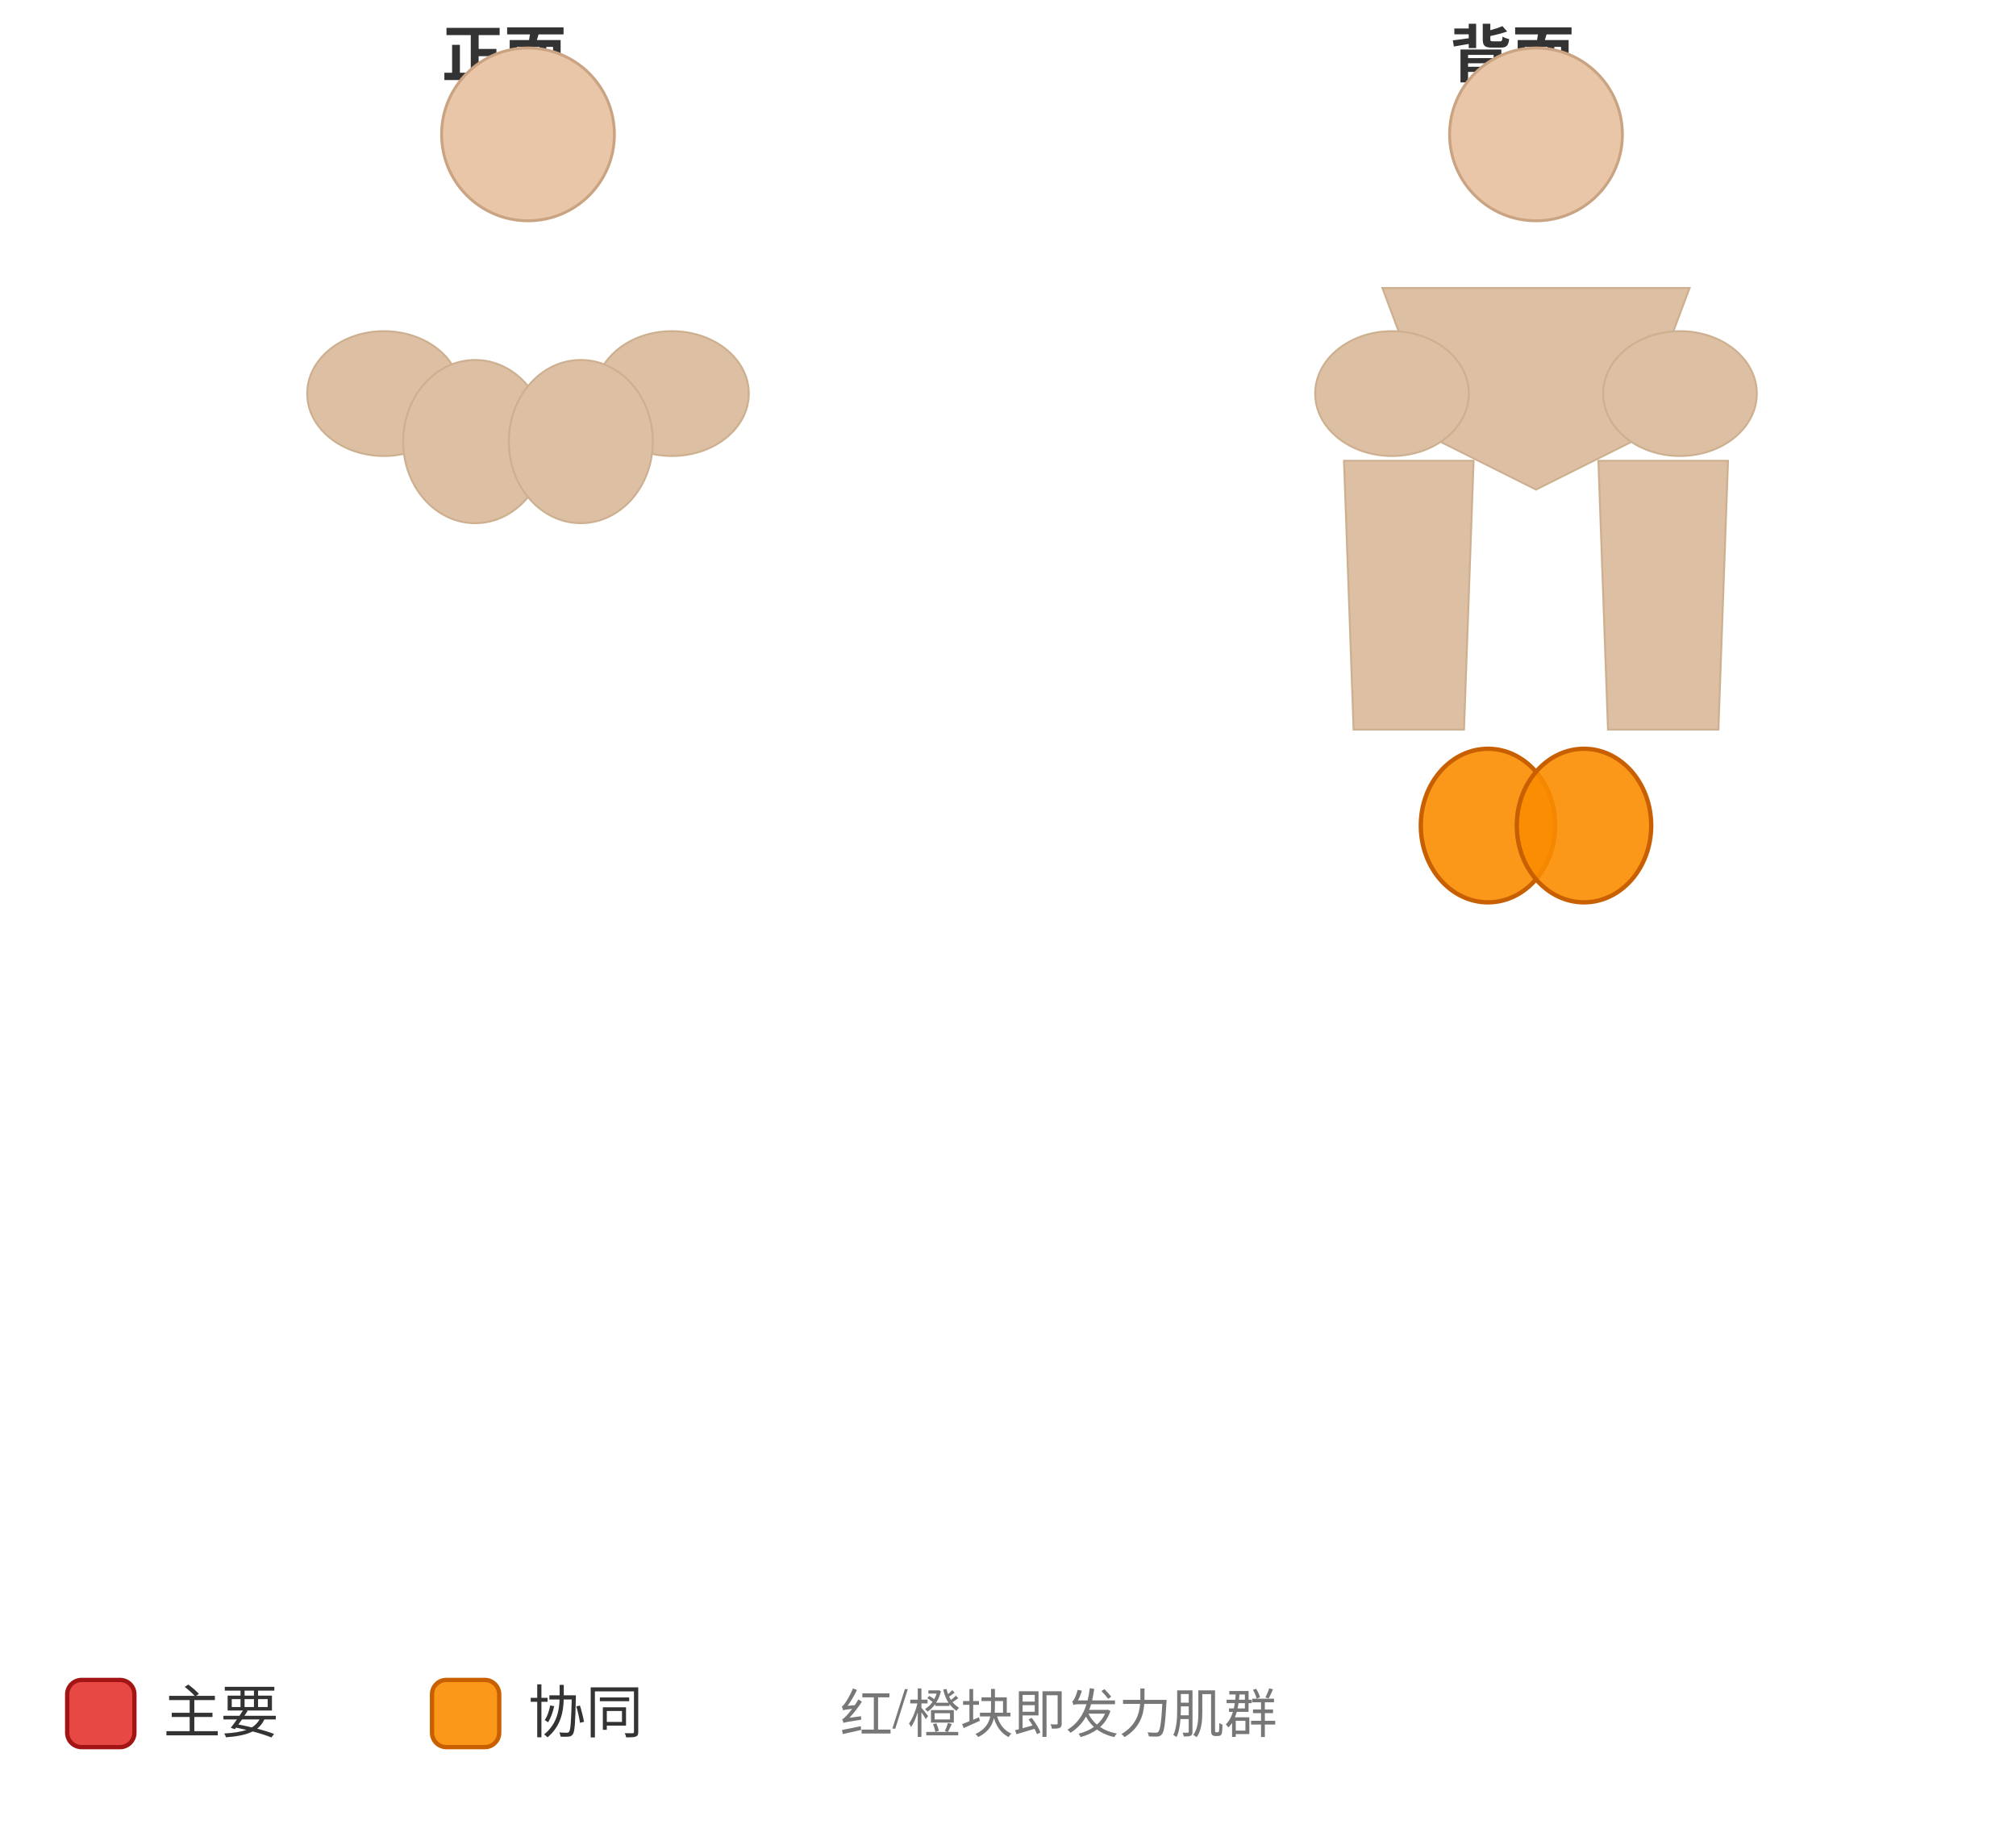
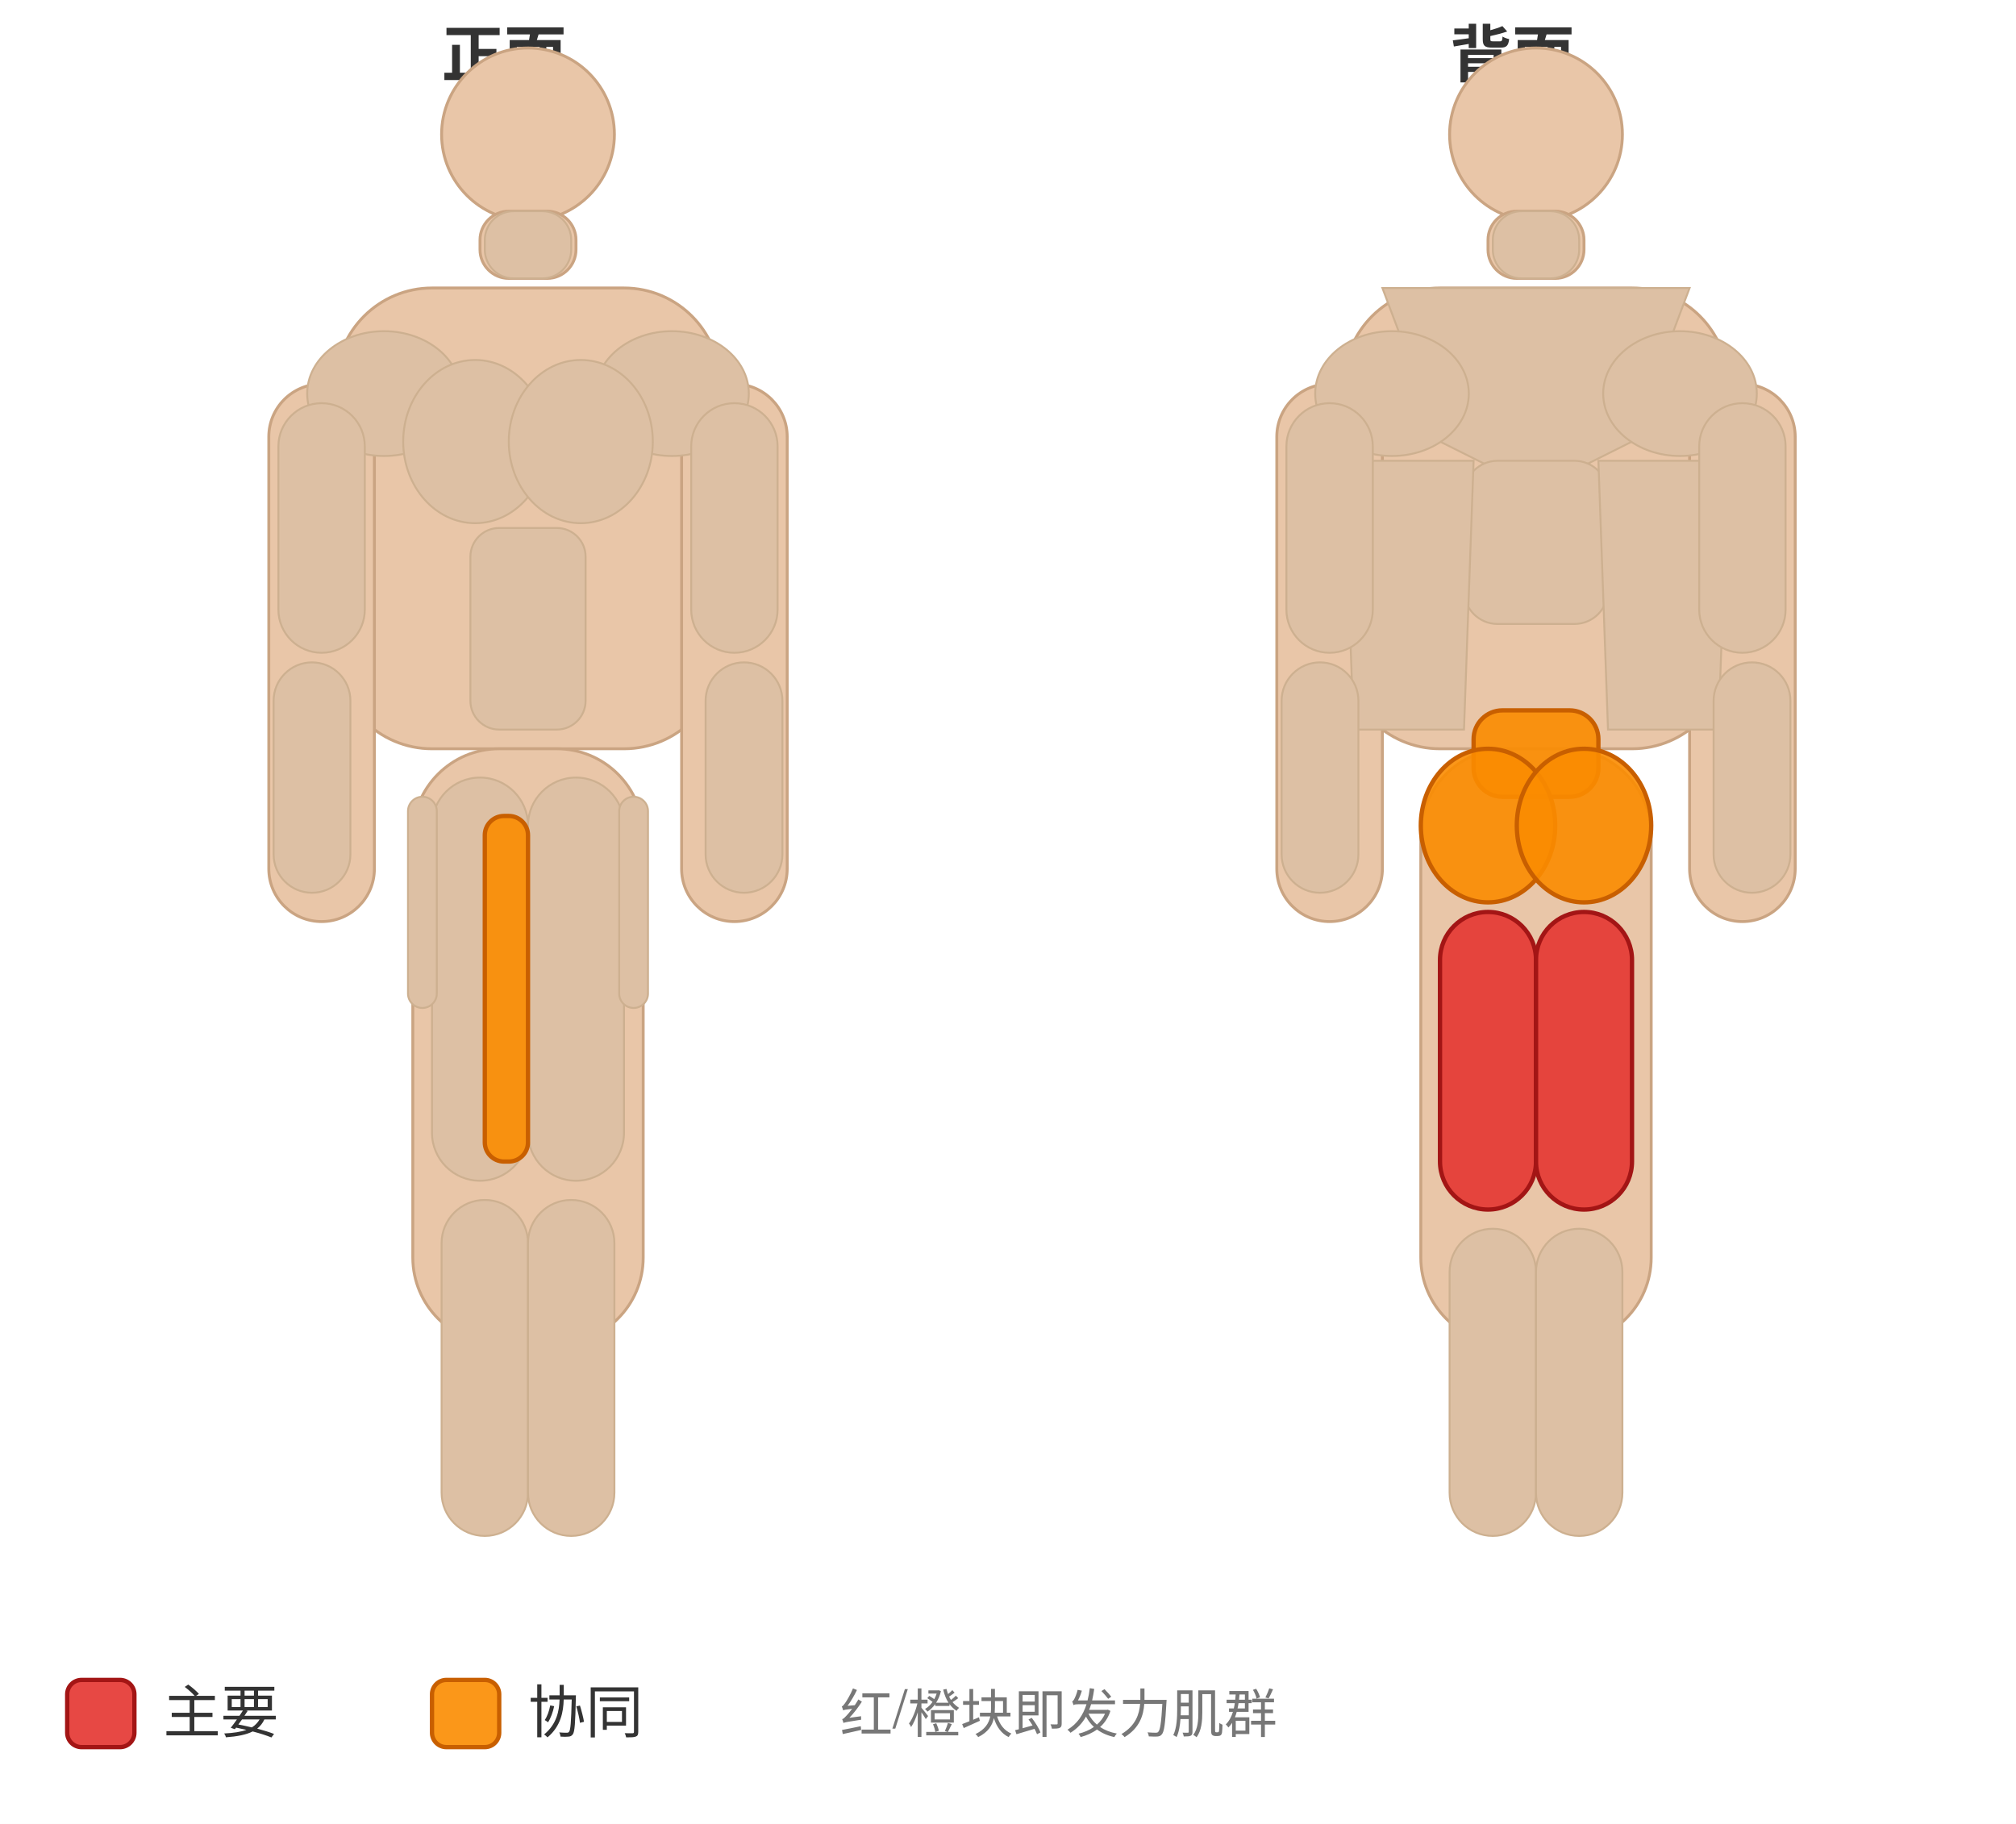
- <svg xmlns="http://www.w3.org/2000/svg" viewBox="0 0 420 380" font-family="-apple-system,Segoe UI,Helvetica,Arial,sans-serif">
+ <svg xmlns="http://www.w3.org/2000/svg" viewBox="0 0 420 380" width="420" height="380" font-family="-apple-system,Segoe UI,Helvetica,Arial,sans-serif">
  <rect width="420" height="380" fill="#ffffff" />
  <text x="105" y="16" font-size="13" font-weight="700" text-anchor="middle" fill="#333">正面</text>
  <text x="315" y="16" font-size="13" font-weight="700" text-anchor="middle" fill="#333">背面</text>
  <g transform="translate(10,0)">
    <circle fill="#e9c6a8" stroke="#caa482" stroke-width="0.6" cx="100" cy="28" r="18" />
-     <rect fill="#e9c6a8" stroke="#caa482" stroke-width="0.6" x="90" y="44" w="20" h="14" rx="6" />
-     <rect fill="#e9c6a8" stroke="#caa482" stroke-width="0.6" x="60" y="60" w="80" h="96" rx="20" />
-     <rect fill="#e9c6a8" stroke="#caa482" stroke-width="0.6" x="46" y="80" w="22" h="112" rx="11" />
-     <rect fill="#e9c6a8" stroke="#caa482" stroke-width="0.6" x="132" y="80" w="22" h="112" rx="11" />
-     <rect fill="#e9c6a8" stroke="#caa482" stroke-width="0.6" x="76" y="156" w="48" h="124" rx="18" />
-     <rect fill="#ddc0a4" stroke="#cdb090" stroke-width="0.4" x="91" y="44" w="18" h="14" rx="6" />
+     <rect fill="#e9c6a8" stroke="#caa482" stroke-width="0.6" x="90" y="44" width="20" height="14" rx="6" />
+     <rect fill="#e9c6a8" stroke="#caa482" stroke-width="0.6" x="60" y="60" width="80" height="96" rx="20" />
+     <rect fill="#e9c6a8" stroke="#caa482" stroke-width="0.6" x="46" y="80" width="22" height="112" rx="11" />
+     <rect fill="#e9c6a8" stroke="#caa482" stroke-width="0.6" x="132" y="80" width="22" height="112" rx="11" />
+     <rect fill="#e9c6a8" stroke="#caa482" stroke-width="0.6" x="76" y="156" width="48" height="124" rx="18" />
+     <rect fill="#ddc0a4" stroke="#cdb090" stroke-width="0.4" x="91" y="44" width="18" height="14" rx="6" />
    <ellipse fill="#ddc0a4" stroke="#cdb090" stroke-width="0.4" cx="70" cy="82" rx="16" ry="13" />
    <ellipse fill="#ddc0a4" stroke="#cdb090" stroke-width="0.4" cx="130" cy="82" rx="16" ry="13" />
    <ellipse fill="#ddc0a4" stroke="#cdb090" stroke-width="0.4" cx="89" cy="92" rx="15" ry="17" />
    <ellipse fill="#ddc0a4" stroke="#cdb090" stroke-width="0.4" cx="111" cy="92" rx="15" ry="17" />
-     <rect fill="#ddc0a4" stroke="#cdb090" stroke-width="0.4" x="48" y="84" w="18" h="52" rx="9" />
-     <rect fill="#ddc0a4" stroke="#cdb090" stroke-width="0.4" x="134" y="84" w="18" h="52" rx="9" />
-     <rect fill="#ddc0a4" stroke="#cdb090" stroke-width="0.4" x="47" y="138" w="16" h="48" rx="8" />
-     <rect fill="#ddc0a4" stroke="#cdb090" stroke-width="0.4" x="137" y="138" w="16" h="48" rx="8" />
-     <rect fill="#ddc0a4" stroke="#cdb090" stroke-width="0.4" x="88" y="110" w="24" h="42" rx="6" />
-     <rect fill="#ddc0a4" stroke="#cdb090" stroke-width="0.4" x="80" y="162" w="20" h="84" rx="10" />
-     <rect fill="#ddc0a4" stroke="#cdb090" stroke-width="0.4" x="100" y="162" w="20" h="84" rx="10" />
-     <rect fill="#fb8c00" fill-opacity="0.9" stroke="#c85f00" stroke-width="0.9" x="91" y="170" w="9" h="72" rx="4" />
-     <rect fill="#ddc0a4" stroke="#cdb090" stroke-width="0.4" x="75" y="166" w="6" h="44" rx="3" />
-     <rect fill="#ddc0a4" stroke="#cdb090" stroke-width="0.4" x="119" y="166" w="6" h="44" rx="3" />
-     <rect fill="#ddc0a4" stroke="#cdb090" stroke-width="0.4" x="82" y="250" w="18" h="70" rx="9" />
-     <rect fill="#ddc0a4" stroke="#cdb090" stroke-width="0.4" x="100" y="250" w="18" h="70" rx="9" />
+     <rect fill="#ddc0a4" stroke="#cdb090" stroke-width="0.4" x="48" y="84" width="18" height="52" rx="9" />
+     <rect fill="#ddc0a4" stroke="#cdb090" stroke-width="0.4" x="134" y="84" width="18" height="52" rx="9" />
+     <rect fill="#ddc0a4" stroke="#cdb090" stroke-width="0.4" x="47" y="138" width="16" height="48" rx="8" />
+     <rect fill="#ddc0a4" stroke="#cdb090" stroke-width="0.4" x="137" y="138" width="16" height="48" rx="8" />
+     <rect fill="#ddc0a4" stroke="#cdb090" stroke-width="0.4" x="88" y="110" width="24" height="42" rx="6" />
+     <rect fill="#ddc0a4" stroke="#cdb090" stroke-width="0.4" x="80" y="162" width="20" height="84" rx="10" />
+     <rect fill="#ddc0a4" stroke="#cdb090" stroke-width="0.4" x="100" y="162" width="20" height="84" rx="10" />
+     <rect fill="#fb8c00" fill-opacity="0.9" stroke="#c85f00" stroke-width="0.9" x="91" y="170" width="9" height="72" rx="4" />
+     <rect fill="#ddc0a4" stroke="#cdb090" stroke-width="0.4" x="75" y="166" width="6" height="44" rx="3" />
+     <rect fill="#ddc0a4" stroke="#cdb090" stroke-width="0.4" x="119" y="166" width="6" height="44" rx="3" />
+     <rect fill="#ddc0a4" stroke="#cdb090" stroke-width="0.4" x="82" y="250" width="18" height="70" rx="9" />
+     <rect fill="#ddc0a4" stroke="#cdb090" stroke-width="0.4" x="100" y="250" width="18" height="70" rx="9" />
  </g>
  <g transform="translate(220,0)">
    <circle fill="#e9c6a8" stroke="#caa482" stroke-width="0.6" cx="100" cy="28" r="18" />
-     <rect fill="#e9c6a8" stroke="#caa482" stroke-width="0.6" x="90" y="44" w="20" h="14" rx="6" />
-     <rect fill="#e9c6a8" stroke="#caa482" stroke-width="0.6" x="60" y="60" w="80" h="96" rx="20" />
-     <rect fill="#e9c6a8" stroke="#caa482" stroke-width="0.6" x="46" y="80" w="22" h="112" rx="11" />
-     <rect fill="#e9c6a8" stroke="#caa482" stroke-width="0.6" x="132" y="80" w="22" h="112" rx="11" />
-     <rect fill="#e9c6a8" stroke="#caa482" stroke-width="0.6" x="76" y="156" w="48" h="124" rx="18" />
-     <rect fill="#ddc0a4" stroke="#cdb090" stroke-width="0.4" x="91" y="44" w="18" h="14" rx="6" />
+     <rect fill="#e9c6a8" stroke="#caa482" stroke-width="0.6" x="90" y="44" width="20" height="14" rx="6" />
+     <rect fill="#e9c6a8" stroke="#caa482" stroke-width="0.6" x="60" y="60" width="80" height="96" rx="20" />
+     <rect fill="#e9c6a8" stroke="#caa482" stroke-width="0.6" x="46" y="80" width="22" height="112" rx="11" />
+     <rect fill="#e9c6a8" stroke="#caa482" stroke-width="0.6" x="132" y="80" width="22" height="112" rx="11" />
+     <rect fill="#e9c6a8" stroke="#caa482" stroke-width="0.6" x="76" y="156" width="48" height="124" rx="18" />
+     <rect fill="#ddc0a4" stroke="#cdb090" stroke-width="0.4" x="91" y="44" width="18" height="14" rx="6" />
    <polygon fill="#ddc0a4" stroke="#cdb090" stroke-width="0.4" points="68,60 132,60 120,92 100,102 80,92" />
    <ellipse fill="#ddc0a4" stroke="#cdb090" stroke-width="0.4" cx="70" cy="82" rx="16" ry="13" />
    <ellipse fill="#ddc0a4" stroke="#cdb090" stroke-width="0.4" cx="130" cy="82" rx="16" ry="13" />
-     <rect fill="#ddc0a4" stroke="#cdb090" stroke-width="0.4" x="85" y="96" w="30" h="34" rx="7" />
+     <rect fill="#ddc0a4" stroke="#cdb090" stroke-width="0.4" x="85" y="96" width="30" height="34" rx="7" />
    <polygon fill="#ddc0a4" stroke="#cdb090" stroke-width="0.4" points="60,96 87,96 85,152 62,152" />
    <polygon fill="#ddc0a4" stroke="#cdb090" stroke-width="0.4" points="113,96 140,96 138,152 115,152" />
-     <rect fill="#fb8c00" fill-opacity="0.9" stroke="#c85f00" stroke-width="0.9" x="87" y="148" w="26" h="18" rx="6" />
-     <rect fill="#ddc0a4" stroke="#cdb090" stroke-width="0.4" x="48" y="84" w="18" h="52" rx="9" />
-     <rect fill="#ddc0a4" stroke="#cdb090" stroke-width="0.4" x="134" y="84" w="18" h="52" rx="9" />
-     <rect fill="#ddc0a4" stroke="#cdb090" stroke-width="0.4" x="47" y="138" w="16" h="48" rx="8" />
-     <rect fill="#ddc0a4" stroke="#cdb090" stroke-width="0.4" x="137" y="138" w="16" h="48" rx="8" />
+     <rect fill="#fb8c00" fill-opacity="0.9" stroke="#c85f00" stroke-width="0.9" x="87" y="148" width="26" height="18" rx="6" />
+     <rect fill="#ddc0a4" stroke="#cdb090" stroke-width="0.4" x="48" y="84" width="18" height="52" rx="9" />
+     <rect fill="#ddc0a4" stroke="#cdb090" stroke-width="0.4" x="134" y="84" width="18" height="52" rx="9" />
+     <rect fill="#ddc0a4" stroke="#cdb090" stroke-width="0.4" x="47" y="138" width="16" height="48" rx="8" />
+     <rect fill="#ddc0a4" stroke="#cdb090" stroke-width="0.4" x="137" y="138" width="16" height="48" rx="8" />
    <ellipse fill="#fb8c00" fill-opacity="0.9" stroke="#c85f00" stroke-width="0.9" cx="90" cy="172" rx="14" ry="16" />
    <ellipse fill="#fb8c00" fill-opacity="0.9" stroke="#c85f00" stroke-width="0.9" cx="110" cy="172" rx="14" ry="16" />
-     <rect fill="#e53935" fill-opacity="0.92" stroke="#a31515" stroke-width="0.9" x="80" y="190" w="20" h="62" rx="10" />
-     <rect fill="#e53935" fill-opacity="0.92" stroke="#a31515" stroke-width="0.9" x="100" y="190" w="20" h="62" rx="10" />
-     <rect fill="#ddc0a4" stroke="#cdb090" stroke-width="0.4" x="82" y="256" w="18" h="64" rx="9" />
-     <rect fill="#ddc0a4" stroke="#cdb090" stroke-width="0.4" x="100" y="256" w="18" h="64" rx="9" />
+     <rect fill="#e53935" fill-opacity="0.92" stroke="#a31515" stroke-width="0.9" x="80" y="190" width="20" height="62" rx="10" />
+     <rect fill="#e53935" fill-opacity="0.92" stroke="#a31515" stroke-width="0.9" x="100" y="190" width="20" height="62" rx="10" />
+     <rect fill="#ddc0a4" stroke="#cdb090" stroke-width="0.4" x="82" y="256" width="18" height="64" rx="9" />
+     <rect fill="#ddc0a4" stroke="#cdb090" stroke-width="0.4" x="100" y="256" width="18" height="64" rx="9" />
  </g>
  <rect x="14" y="350" width="14" height="14" rx="3" fill="#e53935" fill-opacity="0.92" stroke="#a31515" stroke-width="0.9" />
  <text x="34" y="361" font-size="12" fill="#333">主要</text>
  <rect x="90" y="350" width="14" height="14" rx="3" fill="#fb8c00" fill-opacity="0.9" stroke="#c85f00" stroke-width="0.9" />
  <text x="110" y="361" font-size="12" fill="#333">协同</text>
  <text x="175" y="361" font-size="11" fill="#777">红/橙块即发力肌群</text>
</svg>
